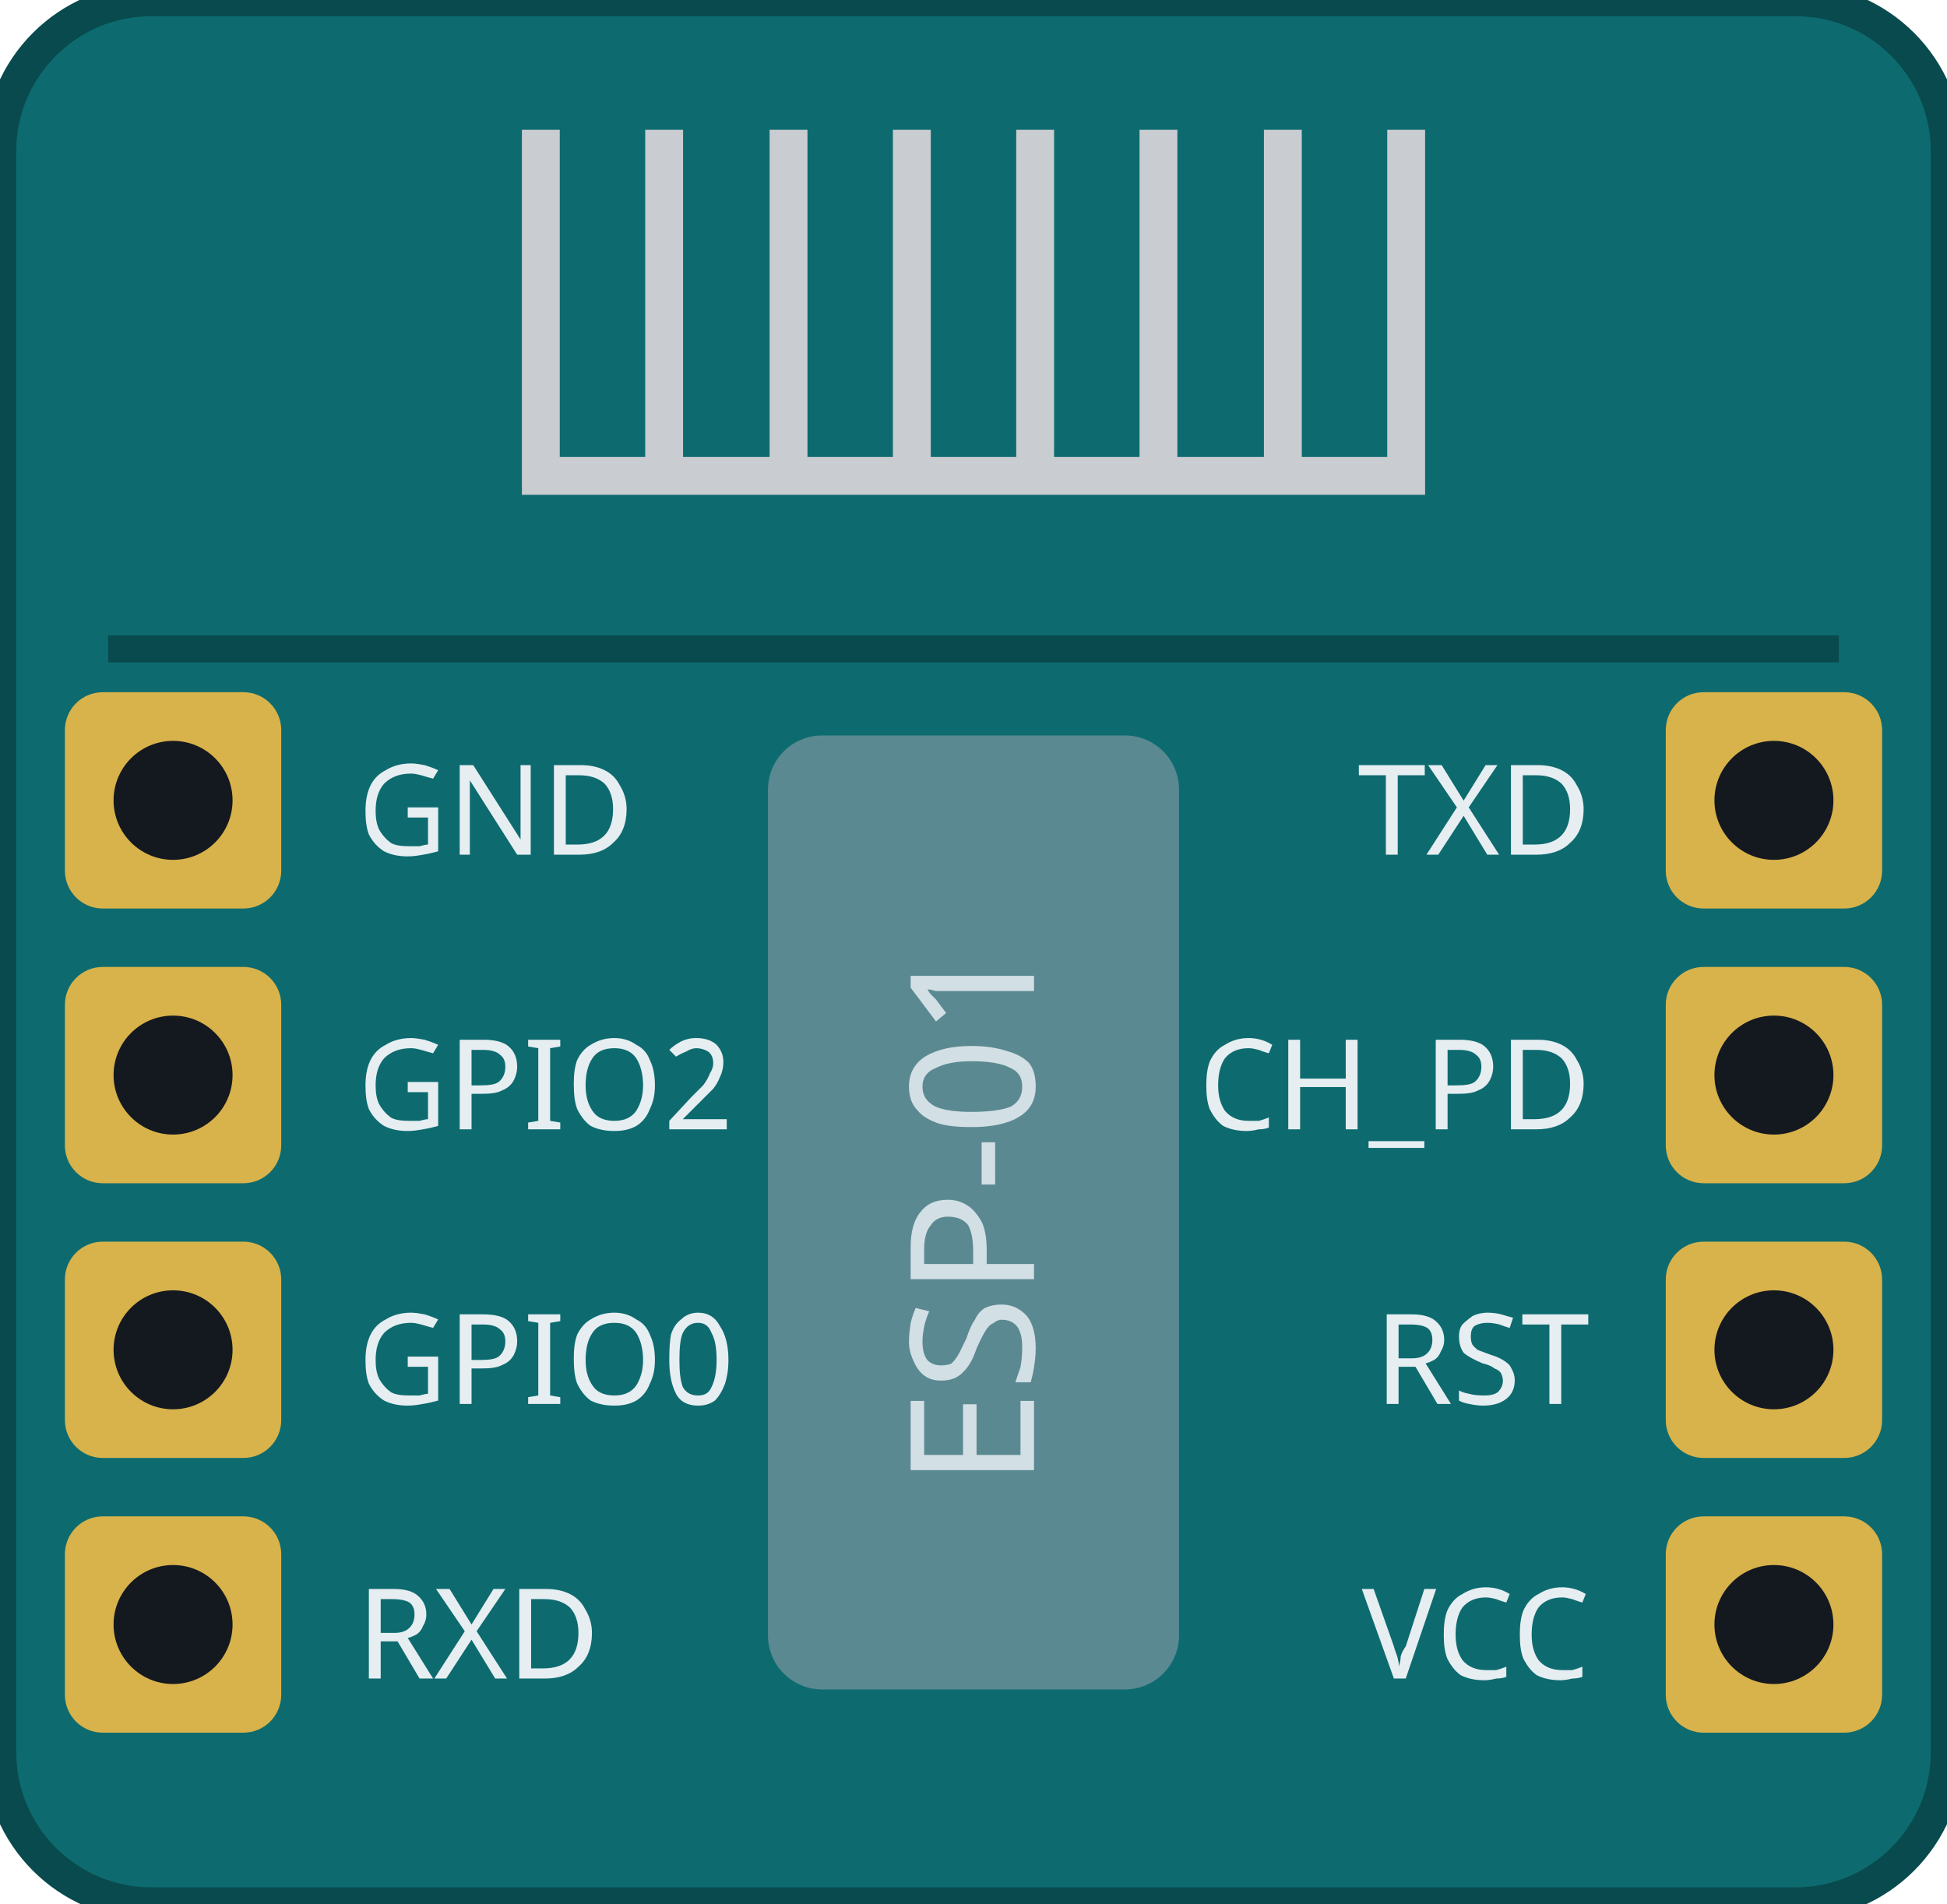
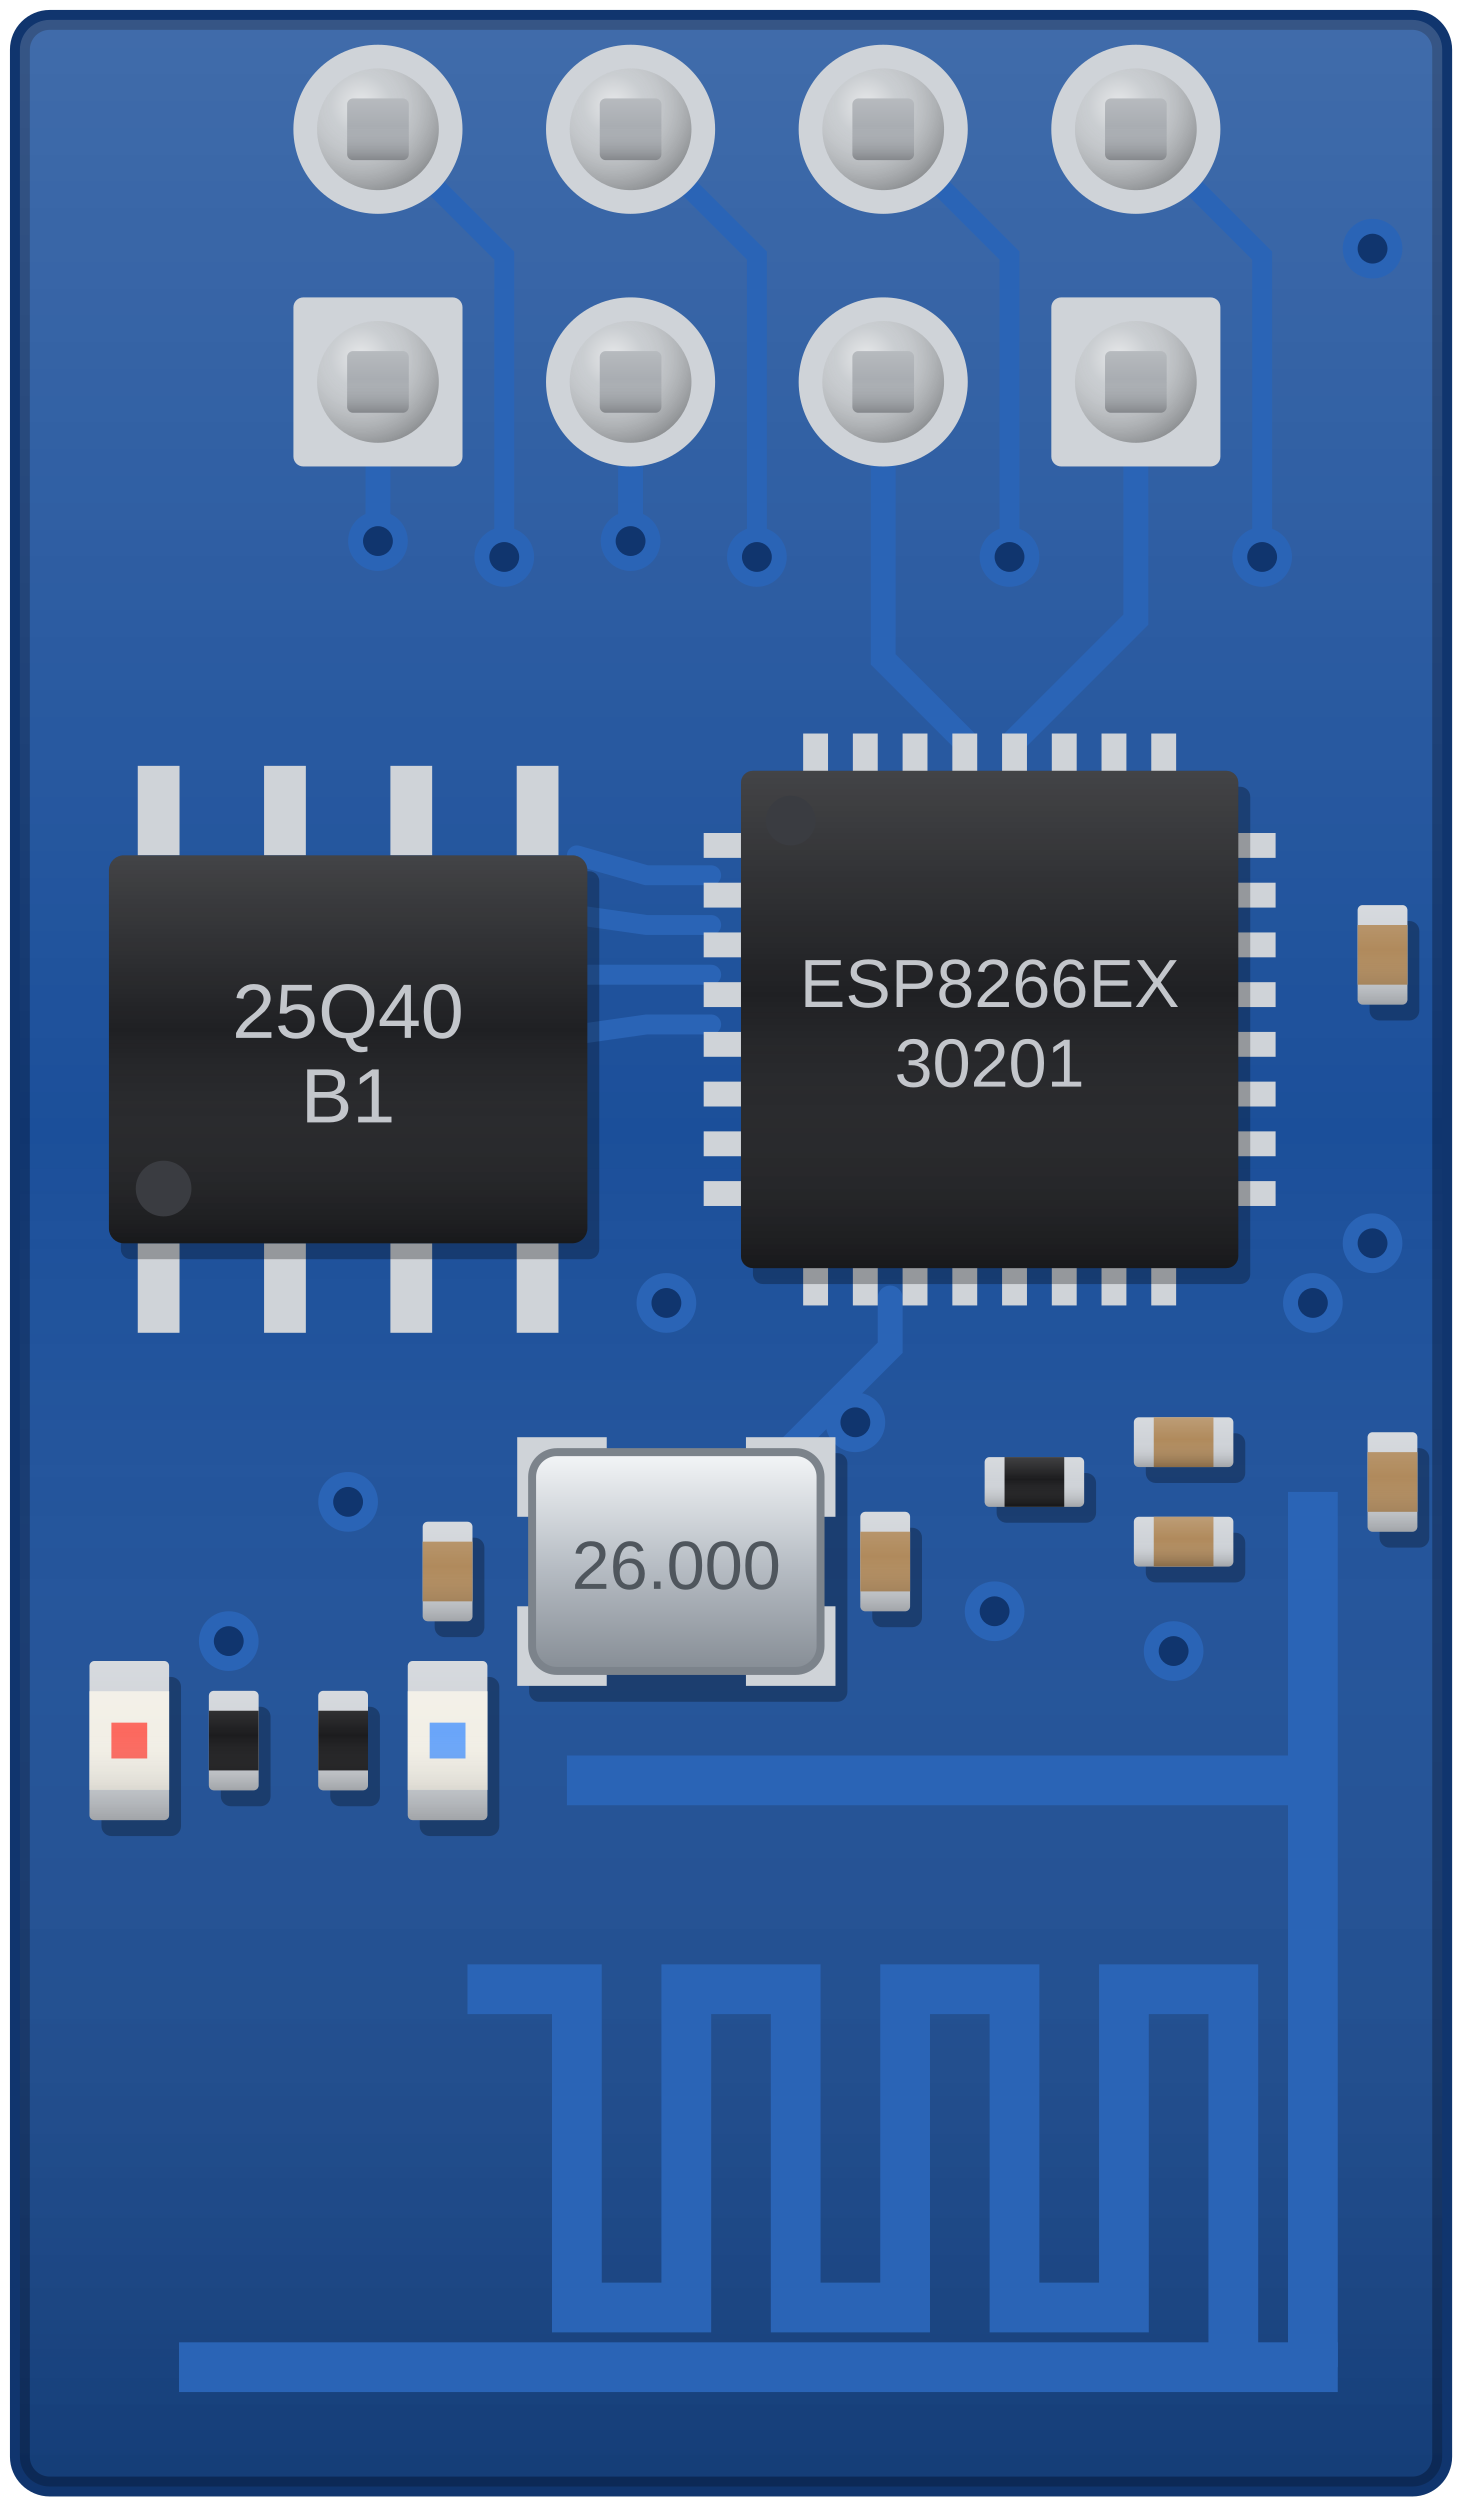
- <svg xmlns="http://www.w3.org/2000/svg" version="1.1" width="18.0mm" height="17.6mm" viewBox="0 0 18.0 17.6">
-   <rect x="0" y="0" width="18.0" height="17.6" rx="1.4" fill="#0d6b6f" />
-   <rect x="0" y="0" width="18.0" height="17.6" rx="1.4" fill="none" stroke="#084a4d" stroke-width="0.3" />
-   <path d="M 5.00 1.20 L 5.00 4.40 L 6.14 4.40 L 6.14 1.20 M 6.14 1.20 L 6.14 4.40 L 7.29 4.40 L 7.29 1.20 M 7.29 1.20 L 7.29 4.40 L 8.43 4.40 L 8.43 1.20 M 8.43 1.20 L 8.43 4.40 L 9.57 4.40 L 9.57 1.20 M 9.57 1.20 L 9.57 4.40 L 10.71 4.40 L 10.71 1.20 M 10.71 1.20 L 10.71 4.40 L 11.86 4.40 L 11.86 1.20 M 11.86 1.20 L 11.86 4.40 L 13.00 4.40 L 13.00 1.20" fill="none" stroke="#c9ccd1" stroke-width="0.35" />
-   <line x1="1.0" y1="6.00" x2="17.00" y2="6.00" stroke="#084a4d" stroke-width="0.25" />
-   <rect x="7.10" y="6.80" width="3.8" height="8.82" rx="0.5" fill="#9aa3ad" opacity="0.55" />
-   <rect x="0.60" y="6.40" width="2.0" height="2.0" rx="0.35" fill="#d8b24a" />
-   <circle cx="1.60" cy="7.40" r="0.55" fill="#14181f" />
-   <rect x="0.60" y="8.94" width="2.0" height="2.0" rx="0.35" fill="#d8b24a" />
-   <circle cx="1.60" cy="9.94" r="0.55" fill="#14181f" />
-   <rect x="0.60" y="11.48" width="2.0" height="2.0" rx="0.35" fill="#d8b24a" />
-   <circle cx="1.60" cy="12.48" r="0.55" fill="#14181f" />
-   <rect x="0.60" y="14.02" width="2.0" height="2.0" rx="0.35" fill="#d8b24a" />
-   <circle cx="1.60" cy="15.02" r="0.55" fill="#14181f" />
-   <rect x="15.40" y="6.40" width="2.0" height="2.0" rx="0.35" fill="#d8b24a" />
-   <circle cx="16.40" cy="7.40" r="0.55" fill="#14181f" />
-   <rect x="15.40" y="8.94" width="2.0" height="2.0" rx="0.35" fill="#d8b24a" />
-   <circle cx="16.40" cy="9.94" r="0.55" fill="#14181f" />
-   <rect x="15.40" y="11.48" width="2.0" height="2.0" rx="0.35" fill="#d8b24a" />
-   <circle cx="16.40" cy="12.48" r="0.55" fill="#14181f" />
-   <rect x="15.40" y="14.02" width="2.0" height="2.0" rx="0.35" fill="#d8b24a" />
-   <circle cx="16.40" cy="15.02" r="0.55" fill="#14181f" />
-   <text x="3.30" y="7.90" fill="#e6eef2" font-size="1.15px" font-family="Verdana">GND</text>
-   <text x="3.30" y="10.44" fill="#e6eef2" font-size="1.15px" font-family="Verdana">GPIO2</text>
-   <text x="3.30" y="12.98" fill="#e6eef2" font-size="1.15px" font-family="Verdana">GPIO0</text>
-   <text x="3.30" y="15.52" fill="#e6eef2" font-size="1.15px" font-family="Verdana">RXD</text>
-   <text x="14.70" y="7.90" fill="#e6eef2" font-size="1.15px" text-anchor="end" font-family="Verdana">TXD</text>
-   <text x="14.70" y="10.44" fill="#e6eef2" font-size="1.15px" text-anchor="end" font-family="Verdana">CH_PD</text>
-   <text x="14.70" y="12.98" fill="#e6eef2" font-size="1.15px" text-anchor="end" font-family="Verdana">RST</text>
-   <text x="14.70" y="15.52" fill="#e6eef2" font-size="1.15px" text-anchor="end" font-family="Verdana">VCC</text>
-   <text x="9.00" y="11.77" fill="#e6eef2" font-size="1.6px" text-anchor="middle" font-family="Verdana" opacity="0.85" transform="rotate(-90 9.00 11.21)">ESP-01</text>
+ <svg xmlns="http://www.w3.org/2000/svg" version="1.1" width="56px" height="95px" viewBox="0 0 56 95">
+   <defs>
+     <linearGradient id="luz" x1="0" y1="0" x2="0" y2="1">
+       <stop offset="0" stop-color="#ffffff" stop-opacity="0.16" />
+       <stop offset="0.45" stop-color="#ffffff" stop-opacity="0" />
+       <stop offset="1" stop-color="#000000" stop-opacity="0.22" />
+     </linearGradient>
+     <linearGradient id="metal" x1="0" y1="0" x2="0" y2="1">
+       <stop offset="0" stop-color="#f4f6f8" />
+       <stop offset="0.5" stop-color="#b9bfc6" />
+       <stop offset="1" stop-color="#868d95" />
+     </linearGradient>
+     <linearGradient id="metal-h" x1="0" y1="0" x2="1" y2="0">
+       <stop offset="0" stop-color="#8a9199" />
+       <stop offset="0.35" stop-color="#eef1f4" />
+       <stop offset="0.7" stop-color="#b3b9c0" />
+       <stop offset="1" stop-color="#7c838b" />
+     </linearGradient>
+     <radialGradient id="lata" cx="0.4" cy="0.38" r="0.66">
+       <stop offset="0" stop-color="#f6f8fa" />
+       <stop offset="0.6" stop-color="#c3c9cf" />
+       <stop offset="1" stop-color="#8c939b" />
+     </radialGradient>
+     <linearGradient id="plastico" x1="0" y1="0" x2="0" y2="1">
+       <stop offset="0" stop-color="#3a3c40" />
+       <stop offset="1" stop-color="#16171a" />
+     </linearGradient>
+     <linearGradient id="ouro" x1="0" y1="0" x2="0" y2="1">
+       <stop offset="0" stop-color="#f4dc8c" />
+       <stop offset="1" stop-color="#b88a2c" />
+     </linearGradient>
+     <linearGradient id="blindagem" x1="0" y1="0" x2="1" y2="1">
+       <stop offset="0" stop-color="#eef1f3" />
+       <stop offset="0.45" stop-color="#c8cdd2" />
+       <stop offset="1" stop-color="#9aa1a8" />
+     </linearGradient>
+     <radialGradient id="cupula" cx="0.36" cy="0.3" r="0.78">
+       <stop offset="0" stop-color="#ffffff" stop-opacity="0.6" />
+       <stop offset="0.32" stop-color="#ffffff" stop-opacity="0.1" />
+       <stop offset="1" stop-color="#000000" stop-opacity="0.32" />
+     </radialGradient>
+     <linearGradient id="ceramica" x1="0" y1="0" x2="0" y2="1">
+       <stop offset="0" stop-color="#f4f1e8" />
+       <stop offset="1" stop-color="#cfc9b8" />
+     </linearGradient>
+   </defs>
+   <path fill-rule="evenodd" d="M1.89 0.756 L53.669 0.756 A1.134 1.134 0 0 1 54.803 1.89 L54.803 93.354 A1.134 1.134 0 0 1 53.669 94.488 L1.89 94.488 A1.134 1.134 0 0 1 0.756 93.354 L0.756 1.89 A1.134 1.134 0 0 1 1.89 0.756 Z" fill="#1b4f9a" stroke="#10356e" stroke-width="0.756" />
+   <path fill-rule="evenodd" d="M1.89 0.756 L53.669 0.756 A1.134 1.134 0 0 1 54.803 1.89 L54.803 93.354 A1.134 1.134 0 0 1 53.669 94.488 L1.89 94.488 A1.134 1.134 0 0 1 0.756 93.354 L0.756 1.89 A1.134 1.134 0 0 1 1.89 0.756 Z" fill="url(#luz)" />
+   <path d="M14.362 14.513 L14.362 20.561" fill="none" stroke="#2a64b6" stroke-width="0.945" stroke-linecap="round" />
+   <circle cx="14.362" cy="20.561" r="1.134" fill="#2a64b6" />
+   <circle cx="14.362" cy="20.561" r="0.567" fill="#10356e" />
+   <path d="M14.362 4.913 L19.162 9.713 L19.162 21.165" fill="none" stroke="#2a64b6" stroke-width="0.756" stroke-linecap="round" />
+   <circle cx="19.162" cy="21.165" r="1.134" fill="#2a64b6" />
+   <circle cx="19.162" cy="21.165" r="0.567" fill="#10356e" />
+   <path d="M23.962 14.513 L23.962 20.561" fill="none" stroke="#2a64b6" stroke-width="0.945" stroke-linecap="round" />
+   <circle cx="23.962" cy="20.561" r="1.134" fill="#2a64b6" />
+   <circle cx="23.962" cy="20.561" r="0.567" fill="#10356e" />
+   <path d="M23.962 4.913 L28.762 9.713 L28.762 21.165" fill="none" stroke="#2a64b6" stroke-width="0.756" stroke-linecap="round" />
+   <circle cx="28.762" cy="21.165" r="1.134" fill="#2a64b6" />
+   <circle cx="28.762" cy="21.165" r="0.567" fill="#10356e" />
+   <path d="M33.562 14.513 L33.562 25.058 L36.661 28.157" fill="none" stroke="#2a64b6" stroke-width="0.945" stroke-linecap="round" />
+   <path d="M33.562 4.913 L38.362 9.713 L38.362 21.165" fill="none" stroke="#2a64b6" stroke-width="0.756" stroke-linecap="round" />
+   <circle cx="38.362" cy="21.165" r="1.134" fill="#2a64b6" />
+   <circle cx="38.362" cy="21.165" r="0.567" fill="#10356e" />
+   <path d="M43.162 14.513 L43.162 23.546 L38.551 28.157" fill="none" stroke="#2a64b6" stroke-width="0.945" stroke-linecap="round" />
+   <path d="M43.162 4.913 L47.962 9.713 L47.962 21.165" fill="none" stroke="#2a64b6" stroke-width="0.756" stroke-linecap="round" />
+   <circle cx="47.962" cy="21.165" r="1.134" fill="#2a64b6" />
+   <circle cx="47.962" cy="21.165" r="0.567" fill="#10356e" />
+   <path d="M21.921 32.504 L24.567 33.26 L27.024 33.26" fill="none" stroke="#2a64b6" stroke-width="0.756" stroke-linecap="round" />
+   <path d="M21.921 34.772 L24.567 35.15 L27.024 35.15" fill="none" stroke="#2a64b6" stroke-width="0.756" stroke-linecap="round" />
+   <path d="M21.921 37.039 L24.567 37.039 L27.024 37.039" fill="none" stroke="#2a64b6" stroke-width="0.756" stroke-linecap="round" />
+   <path d="M21.921 39.307 L24.567 38.929 L27.024 38.929" fill="none" stroke="#2a64b6" stroke-width="0.756" stroke-linecap="round" />
+   <path d="M25.701 59.339 L33.827 51.213 L33.827 49.323" fill="none" stroke="#2a64b6" stroke-width="0.945" stroke-linecap="round" />
+   <circle cx="52.157" cy="9.449" r="1.134" fill="#2a64b6" />
+   <circle cx="52.157" cy="9.449" r="0.567" fill="#10356e" />
+   <circle cx="52.157" cy="47.244" r="1.134" fill="#2a64b6" />
+   <circle cx="52.157" cy="47.244" r="0.567" fill="#10356e" />
+   <circle cx="49.89" cy="49.512" r="1.134" fill="#2a64b6" />
+   <circle cx="49.89" cy="49.512" r="0.567" fill="#10356e" />
+   <circle cx="25.323" cy="49.512" r="1.134" fill="#2a64b6" />
+   <circle cx="25.323" cy="49.512" r="0.567" fill="#10356e" />
+   <circle cx="32.504" cy="54.047" r="1.134" fill="#2a64b6" />
+   <circle cx="32.504" cy="54.047" r="0.567" fill="#10356e" />
+   <circle cx="13.228" cy="57.071" r="1.134" fill="#2a64b6" />
+   <circle cx="13.228" cy="57.071" r="0.567" fill="#10356e" />
+   <circle cx="8.693" cy="62.362" r="1.134" fill="#2a64b6" />
+   <circle cx="8.693" cy="62.362" r="0.567" fill="#10356e" />
+   <circle cx="37.795" cy="61.228" r="1.134" fill="#2a64b6" />
+   <circle cx="37.795" cy="61.228" r="0.567" fill="#10356e" />
+   <circle cx="44.598" cy="62.74" r="1.134" fill="#2a64b6" />
+   <circle cx="44.598" cy="62.74" r="0.567" fill="#10356e" />
+   <path d="M21.543 67.654 L49.89 67.654" fill="none" stroke="#2a64b6" stroke-width="1.89" stroke-linecap="butt" />
+   <path d="M49.89 56.693 L49.89 89.953" fill="none" stroke="#2a64b6" stroke-width="1.89" stroke-linecap="butt" />
+   <path d="M6.803 89.953 L50.835 89.953" fill="none" stroke="#2a64b6" stroke-width="1.89" stroke-linecap="butt" />
+   <path d="M46.866 89.953 L46.866 75.591 L42.709 75.591 L42.709 87.685 L38.551 87.685 L38.551 75.591 L34.394 75.591 L34.394 87.685 L30.236 87.685 L30.236 75.591 L26.079 75.591 L26.079 87.685 L21.921 87.685 L21.921 75.591 L17.764 75.591" fill="none" stroke="#2a64b6" stroke-width="1.89" stroke-linecap="butt" />
+   <circle cx="14.362" cy="4.913" r="3.213" fill="#cfd3d8" />
+   <circle cx="14.362" cy="4.913" r="2.313" fill="#c4c8cc" />
+   <circle cx="14.362" cy="4.913" r="2.313" fill="url(#cupula)" />
+   <rect x="13.191" y="3.742" width="2.343" height="2.343" rx="0.227" fill="#a9adb2" />
+   <rect x="13.191" y="3.742" width="2.343" height="2.343" rx="0.227" fill="url(#luz)" />
+   <circle cx="23.962" cy="4.913" r="3.213" fill="#cfd3d8" />
+   <circle cx="23.962" cy="4.913" r="2.313" fill="#c4c8cc" />
+   <circle cx="23.962" cy="4.913" r="2.313" fill="url(#cupula)" />
+   <rect x="22.791" y="3.742" width="2.343" height="2.343" rx="0.227" fill="#a9adb2" />
+   <rect x="22.791" y="3.742" width="2.343" height="2.343" rx="0.227" fill="url(#luz)" />
+   <circle cx="33.562" cy="4.913" r="3.213" fill="#cfd3d8" />
+   <circle cx="33.562" cy="4.913" r="2.313" fill="#c4c8cc" />
+   <circle cx="33.562" cy="4.913" r="2.313" fill="url(#cupula)" />
+   <rect x="32.391" y="3.742" width="2.343" height="2.343" rx="0.227" fill="#a9adb2" />
+   <rect x="32.391" y="3.742" width="2.343" height="2.343" rx="0.227" fill="url(#luz)" />
+   <circle cx="43.162" cy="4.913" r="3.213" fill="#cfd3d8" />
+   <circle cx="43.162" cy="4.913" r="2.313" fill="#c4c8cc" />
+   <circle cx="43.162" cy="4.913" r="2.313" fill="url(#cupula)" />
+   <rect x="41.991" y="3.742" width="2.343" height="2.343" rx="0.227" fill="#a9adb2" />
+   <rect x="41.991" y="3.742" width="2.343" height="2.343" rx="0.227" fill="url(#luz)" />
+   <rect x="11.15" y="11.301" width="6.425" height="6.425" rx="0.378" fill="#cfd3d8" />
+   <circle cx="14.362" cy="14.513" r="2.313" fill="#c4c8cc" />
+   <circle cx="14.362" cy="14.513" r="2.313" fill="url(#cupula)" />
+   <rect x="13.191" y="13.342" width="2.343" height="2.343" rx="0.227" fill="#a9adb2" />
+   <rect x="13.191" y="13.342" width="2.343" height="2.343" rx="0.227" fill="url(#luz)" />
+   <circle cx="23.962" cy="14.513" r="3.213" fill="#cfd3d8" />
+   <circle cx="23.962" cy="14.513" r="2.313" fill="#c4c8cc" />
+   <circle cx="23.962" cy="14.513" r="2.313" fill="url(#cupula)" />
+   <rect x="22.791" y="13.342" width="2.343" height="2.343" rx="0.227" fill="#a9adb2" />
+   <rect x="22.791" y="13.342" width="2.343" height="2.343" rx="0.227" fill="url(#luz)" />
+   <circle cx="33.562" cy="14.513" r="3.213" fill="#cfd3d8" />
+   <circle cx="33.562" cy="14.513" r="2.313" fill="#c4c8cc" />
+   <circle cx="33.562" cy="14.513" r="2.313" fill="url(#cupula)" />
+   <rect x="32.391" y="13.342" width="2.343" height="2.343" rx="0.227" fill="#a9adb2" />
+   <rect x="32.391" y="13.342" width="2.343" height="2.343" rx="0.227" fill="url(#luz)" />
+   <rect x="39.95" y="11.301" width="6.425" height="6.425" rx="0.378" fill="#cfd3d8" />
+   <circle cx="43.162" cy="14.513" r="2.313" fill="#c4c8cc" />
+   <circle cx="43.162" cy="14.513" r="2.313" fill="url(#cupula)" />
+   <rect x="41.991" y="13.342" width="2.343" height="2.343" rx="0.227" fill="#a9adb2" />
+   <rect x="41.991" y="13.342" width="2.343" height="2.343" rx="0.227" fill="url(#luz)" />
+   <rect x="5.235" y="29.102" width="1.587" height="3.402" fill="#cfd3d8" />
+   <rect x="5.235" y="47.244" width="1.587" height="3.402" fill="#cfd3d8" />
+   <rect x="10.035" y="29.102" width="1.587" height="3.402" fill="#cfd3d8" />
+   <rect x="10.035" y="47.244" width="1.587" height="3.402" fill="#cfd3d8" />
+   <rect x="14.835" y="29.102" width="1.587" height="3.402" fill="#cfd3d8" />
+   <rect x="14.835" y="47.244" width="1.587" height="3.402" fill="#cfd3d8" />
+   <rect x="19.635" y="29.102" width="1.587" height="3.402" fill="#cfd3d8" />
+   <rect x="19.635" y="47.244" width="1.587" height="3.402" fill="#cfd3d8" />
+   <rect x="4.592" y="33.109" width="18.18" height="14.74" rx="0.378" fill="#000000" fill-opacity="0.28" />
+   <rect x="4.139" y="32.504" width="18.18" height="14.74" rx="0.567" fill="#1f2023" />
+   <rect x="4.139" y="32.504" width="18.18" height="14.74" rx="0.567" fill="url(#luz)" />
+   <circle cx="6.217" cy="45.165" r="1.058" fill="#3a3c41" />
+   <text transform="translate(13.228 38.268) rotate(0)" x="0" y="1.172" font-family="Arial" font-weight="normal" font-size="2.929" fill="#c3c6cb" text-anchor="middle">25Q40</text>
+   <text transform="translate(13.228 41.48) rotate(0)" x="0" y="1.172" font-family="Arial" font-weight="normal" font-size="2.929" fill="#c3c6cb" text-anchor="middle">B1</text>
+   <rect x="30.52" y="27.874" width="0.945" height="1.701" fill="#cfd3d8" />
+   <rect x="26.74" y="31.654" width="1.701" height="0.945" fill="#cfd3d8" />
+   <rect x="30.52" y="47.906" width="0.945" height="1.701" fill="#cfd3d8" />
+   <rect x="46.772" y="31.654" width="1.701" height="0.945" fill="#cfd3d8" />
+   <rect x="32.409" y="27.874" width="0.945" height="1.701" fill="#cfd3d8" />
+   <rect x="26.74" y="33.543" width="1.701" height="0.945" fill="#cfd3d8" />
+   <rect x="32.409" y="47.906" width="0.945" height="1.701" fill="#cfd3d8" />
+   <rect x="46.772" y="33.543" width="1.701" height="0.945" fill="#cfd3d8" />
+   <rect x="34.299" y="27.874" width="0.945" height="1.701" fill="#cfd3d8" />
+   <rect x="26.74" y="35.433" width="1.701" height="0.945" fill="#cfd3d8" />
+   <rect x="34.299" y="47.906" width="0.945" height="1.701" fill="#cfd3d8" />
+   <rect x="46.772" y="35.433" width="1.701" height="0.945" fill="#cfd3d8" />
+   <rect x="36.189" y="27.874" width="0.945" height="1.701" fill="#cfd3d8" />
+   <rect x="26.74" y="37.323" width="1.701" height="0.945" fill="#cfd3d8" />
+   <rect x="36.189" y="47.906" width="0.945" height="1.701" fill="#cfd3d8" />
+   <rect x="46.772" y="37.323" width="1.701" height="0.945" fill="#cfd3d8" />
+   <rect x="38.079" y="27.874" width="0.945" height="1.701" fill="#cfd3d8" />
+   <rect x="26.74" y="39.213" width="1.701" height="0.945" fill="#cfd3d8" />
+   <rect x="38.079" y="47.906" width="0.945" height="1.701" fill="#cfd3d8" />
+   <rect x="46.772" y="39.213" width="1.701" height="0.945" fill="#cfd3d8" />
+   <rect x="39.969" y="27.874" width="0.945" height="1.701" fill="#cfd3d8" />
+   <rect x="26.74" y="41.102" width="1.701" height="0.945" fill="#cfd3d8" />
+   <rect x="39.969" y="47.906" width="0.945" height="1.701" fill="#cfd3d8" />
+   <rect x="46.772" y="41.102" width="1.701" height="0.945" fill="#cfd3d8" />
+   <rect x="41.858" y="27.874" width="0.945" height="1.701" fill="#cfd3d8" />
+   <rect x="26.74" y="42.992" width="1.701" height="0.945" fill="#cfd3d8" />
+   <rect x="41.858" y="47.906" width="0.945" height="1.701" fill="#cfd3d8" />
+   <rect x="46.772" y="42.992" width="1.701" height="0.945" fill="#cfd3d8" />
+   <rect x="43.748" y="27.874" width="0.945" height="1.701" fill="#cfd3d8" />
+   <rect x="26.74" y="44.882" width="1.701" height="0.945" fill="#cfd3d8" />
+   <rect x="43.748" y="47.906" width="0.945" height="1.701" fill="#cfd3d8" />
+   <rect x="46.772" y="44.882" width="1.701" height="0.945" fill="#cfd3d8" />
+   <rect x="28.611" y="29.896" width="18.898" height="18.898" rx="0.378" fill="#000000" fill-opacity="0.28" />
+   <rect x="28.157" y="29.291" width="18.898" height="18.898" rx="0.454" fill="#1f2023" />
+   <rect x="28.157" y="29.291" width="18.898" height="18.898" rx="0.454" fill="url(#luz)" />
+   <circle cx="30.047" cy="31.181" r="0.945" fill="#3a3c41" />
+   <text transform="translate(37.606 37.228) rotate(0)" x="0" y="1.039" font-family="Arial" font-weight="normal" font-size="2.598" fill="#c3c6cb" text-anchor="middle">ESP8266EX</text>
+   <text transform="translate(37.606 40.252) rotate(0)" x="0" y="1.039" font-family="Arial" font-weight="normal" font-size="2.598" fill="#c3c6cb" text-anchor="middle">30201</text>
+   <rect x="20.107" y="55.219" width="12.094" height="9.449" rx="0.378" fill="#000000" fill-opacity="0.28" />
+   <rect x="19.654" y="54.614" width="3.402" height="3.024" fill="#cfd3d8" />
+   <rect x="19.654" y="61.039" width="3.402" height="3.024" fill="#cfd3d8" />
+   <rect x="28.346" y="54.614" width="3.402" height="3.024" fill="#cfd3d8" />
+   <rect x="28.346" y="61.039" width="3.402" height="3.024" fill="#cfd3d8" />
+   <rect x="20.22" y="55.181" width="10.961" height="8.315" rx="0.945" fill="url(#metal)" stroke="#7c838b" stroke-width="0.302" />
+   <text transform="translate(25.701 59.339) rotate(0)" x="0" y="1.039" font-family="Arial" font-weight="normal" font-size="2.598" fill="#4f565d" text-anchor="middle">26.000</text>
+   <rect x="52.044" y="34.998" width="1.89" height="3.78" rx="0.378" fill="#000000" fill-opacity="0.28" />
+   <rect x="51.591" y="34.394" width="1.89" height="3.78" rx="0.189" fill="#cfd3d8" />
+   <rect x="51.591" y="35.15" width="1.89" height="2.268" fill="#b08a5c" />
+   <rect x="51.591" y="34.394" width="1.89" height="3.78" rx="0.189" fill="url(#luz)" />
+   <rect x="16.517" y="58.431" width="1.89" height="3.78" rx="0.378" fill="#000000" fill-opacity="0.28" />
+   <rect x="16.063" y="57.827" width="1.89" height="3.78" rx="0.189" fill="#cfd3d8" />
+   <rect x="16.063" y="58.583" width="1.89" height="2.268" fill="#b08a5c" />
+   <rect x="16.063" y="57.827" width="1.89" height="3.78" rx="0.189" fill="url(#luz)" />
+   <rect x="33.146" y="58.054" width="1.89" height="3.78" rx="0.378" fill="#000000" fill-opacity="0.28" />
+   <rect x="32.693" y="57.449" width="1.89" height="3.78" rx="0.189" fill="#cfd3d8" />
+   <rect x="32.693" y="58.205" width="1.89" height="2.268" fill="#b08a5c" />
+   <rect x="32.693" y="57.449" width="1.89" height="3.78" rx="0.189" fill="url(#luz)" />
+   <rect x="37.871" y="55.975" width="3.78" height="1.89" rx="0.378" fill="#000000" fill-opacity="0.28" />
+   <rect x="37.417" y="55.37" width="3.78" height="1.89" rx="0.189" fill="#cfd3d8" />
+   <rect x="38.173" y="55.37" width="2.268" height="1.89" fill="#1c1c1e" />
+   <rect x="37.417" y="55.37" width="3.78" height="1.89" rx="0.189" fill="url(#luz)" />
+   <rect x="43.54" y="54.463" width="3.78" height="1.89" rx="0.378" fill="#000000" fill-opacity="0.28" />
+   <rect x="43.087" y="53.858" width="3.78" height="1.89" rx="0.189" fill="#cfd3d8" />
+   <rect x="43.843" y="53.858" width="2.268" height="1.89" fill="#b08a5c" />
+   <rect x="43.087" y="53.858" width="3.78" height="1.89" rx="0.189" fill="url(#luz)" />
+   <rect x="43.54" y="58.243" width="3.78" height="1.89" rx="0.378" fill="#000000" fill-opacity="0.28" />
+   <rect x="43.087" y="57.638" width="3.78" height="1.89" rx="0.189" fill="#cfd3d8" />
+   <rect x="43.843" y="57.638" width="2.268" height="1.89" fill="#b08a5c" />
+   <rect x="43.087" y="57.638" width="3.78" height="1.89" rx="0.189" fill="url(#luz)" />
+   <rect x="52.422" y="55.03" width="1.89" height="3.78" rx="0.378" fill="#000000" fill-opacity="0.28" />
+   <rect x="51.969" y="54.425" width="1.89" height="3.78" rx="0.189" fill="#cfd3d8" />
+   <rect x="51.969" y="55.181" width="1.89" height="2.268" fill="#b08a5c" />
+   <rect x="51.969" y="54.425" width="1.89" height="3.78" rx="0.189" fill="url(#luz)" />
+   <rect x="3.855" y="63.723" width="3.024" height="6.047" rx="0.378" fill="#000000" fill-opacity="0.28" />
+   <rect x="3.402" y="63.118" width="3.024" height="6.047" rx="0.189" fill="#cfd3d8" />
+   <rect x="3.402" y="64.267" width="3.024" height="3.749" fill="#f2efe6" />
+   <rect x="4.233" y="65.461" width="1.361" height="1.361" fill="#ff3b30" fill-opacity="0.75" />
+   <rect x="3.402" y="63.118" width="3.024" height="6.047" rx="0.189" fill="url(#luz)" />
+   <rect x="8.391" y="64.857" width="1.89" height="3.78" rx="0.378" fill="#000000" fill-opacity="0.28" />
+   <rect x="7.937" y="64.252" width="1.89" height="3.78" rx="0.189" fill="#cfd3d8" />
+   <rect x="7.937" y="65.008" width="1.89" height="2.268" fill="#1c1c1e" />
+   <rect x="7.937" y="64.252" width="1.89" height="3.78" rx="0.189" fill="url(#luz)" />
+   <rect x="12.548" y="64.857" width="1.89" height="3.78" rx="0.378" fill="#000000" fill-opacity="0.28" />
+   <rect x="12.094" y="64.252" width="1.89" height="3.78" rx="0.189" fill="#cfd3d8" />
+   <rect x="12.094" y="65.008" width="1.89" height="2.268" fill="#1c1c1e" />
+   <rect x="12.094" y="64.252" width="1.89" height="3.78" rx="0.189" fill="url(#luz)" />
+   <rect x="15.95" y="63.723" width="3.024" height="6.047" rx="0.378" fill="#000000" fill-opacity="0.28" />
+   <rect x="15.496" y="63.118" width="3.024" height="6.047" rx="0.189" fill="#cfd3d8" />
+   <rect x="15.496" y="64.267" width="3.024" height="3.749" fill="#f2efe6" />
+   <rect x="16.328" y="65.461" width="1.361" height="1.361" fill="#3b8cff" fill-opacity="0.75" />
+   <rect x="15.496" y="63.118" width="3.024" height="6.047" rx="0.189" fill="url(#luz)" />
</svg>
